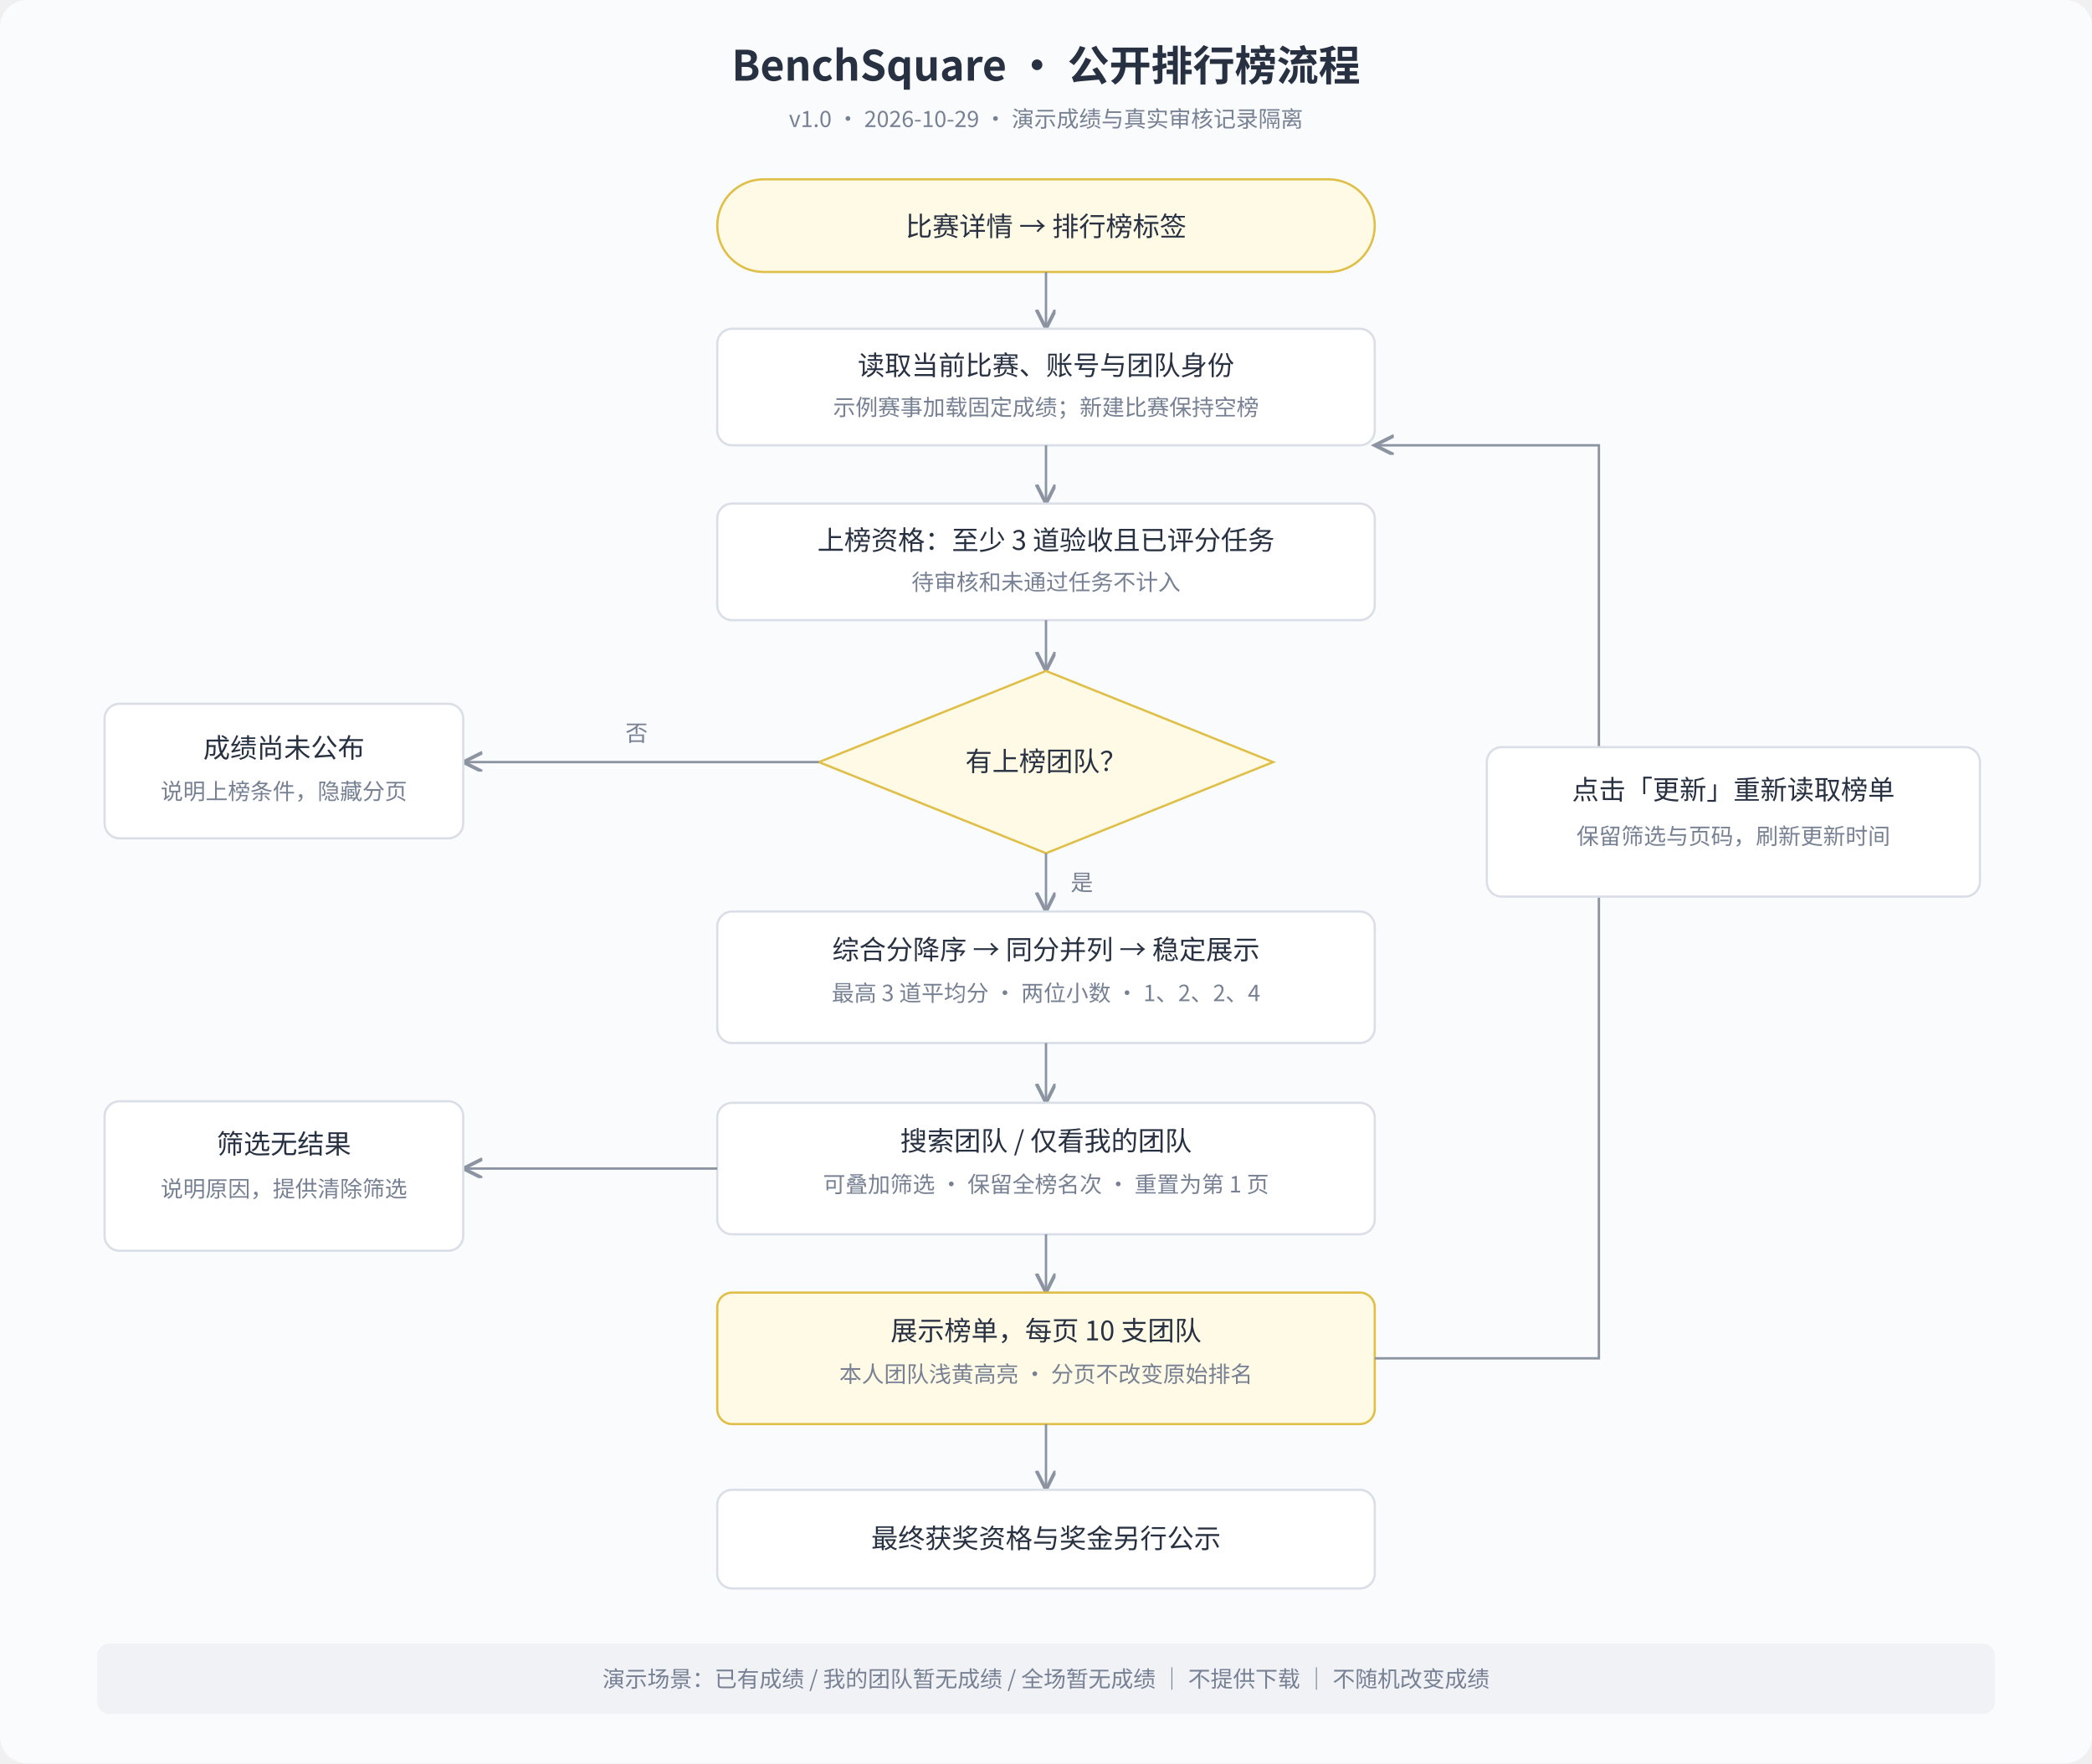
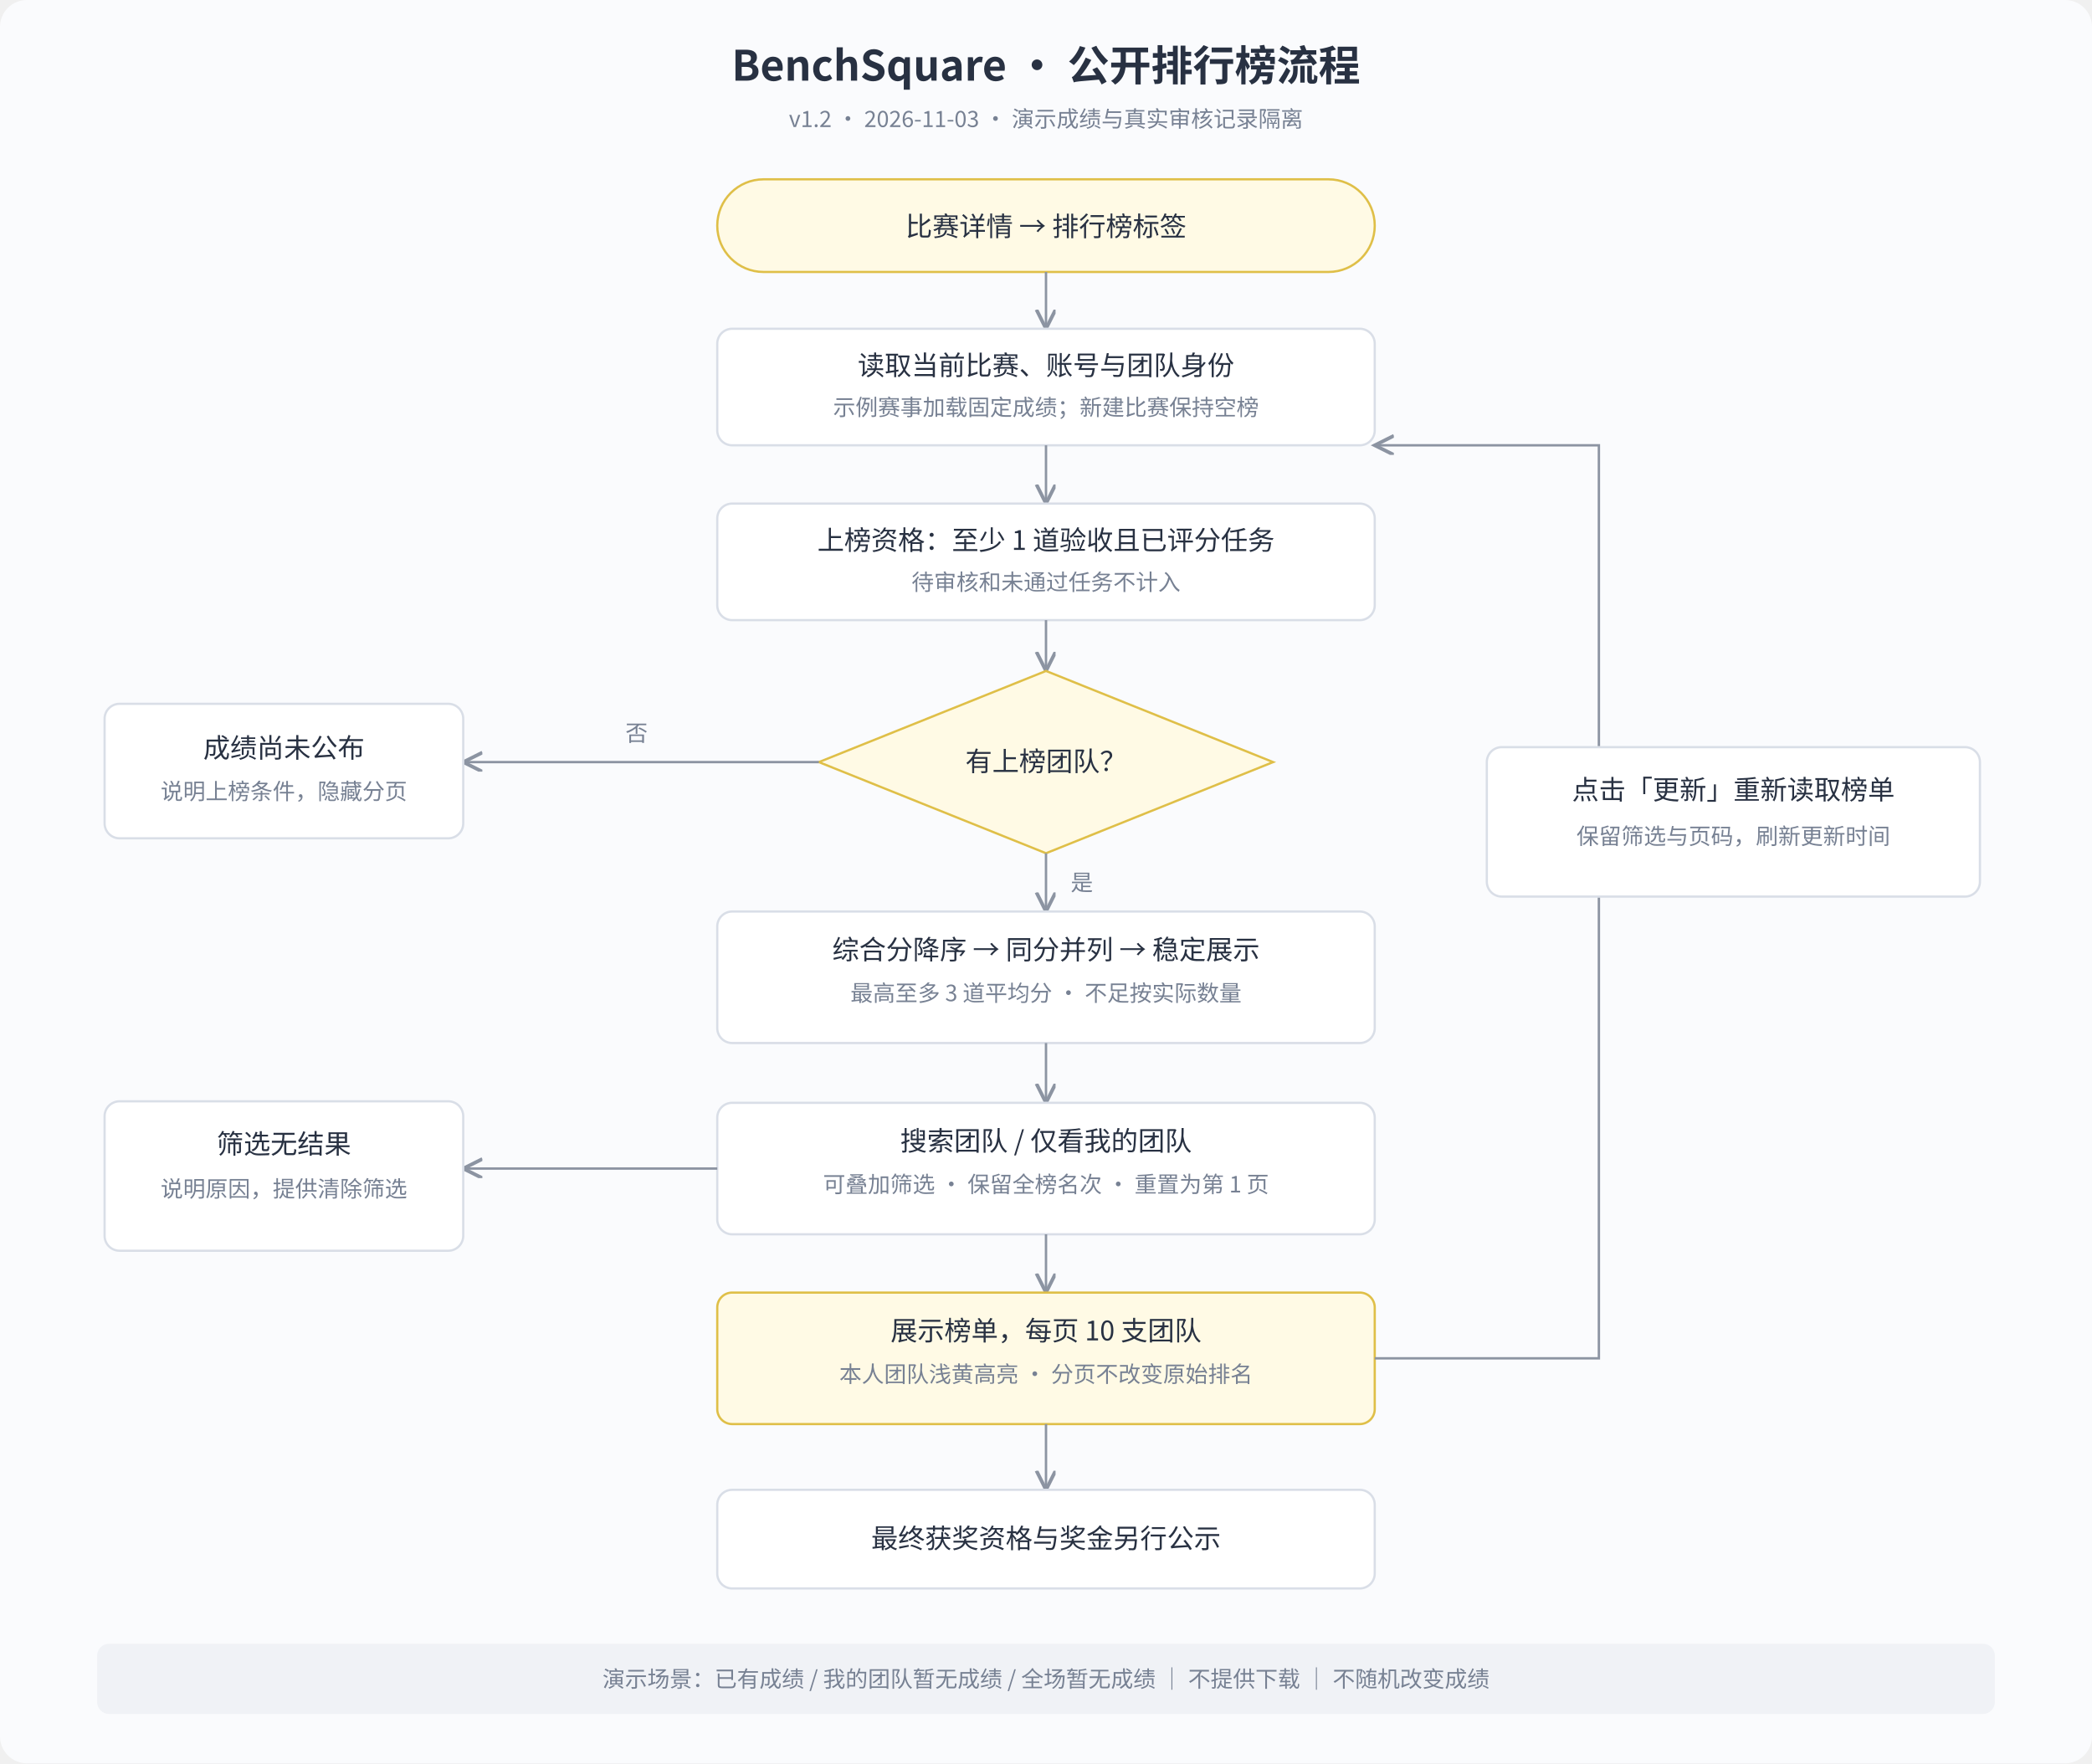
<svg xmlns="http://www.w3.org/2000/svg" width="1400" height="1180" viewBox="0 0 1400 1180">
  <defs>
    <marker id="arrow" markerWidth="10" markerHeight="10" refX="8" refY="4" orient="auto">
      <path d="M0 0L8 4L0 8" fill="none" stroke="#8c94a2" stroke-width="1.5" />
    </marker>
    <style>text{font-family:'Microsoft YaHei','Noto Sans CJK SC',sans-serif;fill:#283142;font-size:18px;text-anchor:middle}.small{font-size:15px;fill:#778193}.box{fill:#fff;stroke:#d9dee7;stroke-width:1.5}.yellow{fill:#fffae5;stroke:#dfbf48;stroke-width:1.5}.arrow{fill:none;stroke:#8c94a2;stroke-width:1.6;marker-end:url(#arrow)}</style>
  </defs>
  <rect width="1400" height="1180" rx="18" fill="#fafbfd" />
  <text x="700" y="54" style="font-size:28px;font-weight:600">BenchSquare · 公开排行榜流程</text>
-   <text class="small" x="700" y="85">v1.0 · 2026-10-29 · 演示成绩与真实审核记录隔离</text>
+   <text class="small" x="700" y="85">v1.2 · 2026-11-03 · 演示成绩与真实审核记录隔离</text>
  <rect class="yellow" x="480" y="120" width="440" height="62" rx="31" />
  <text x="700" y="158">比赛详情 → 排行榜标签</text>
  <path class="arrow" d="M700 182V220" />
  <rect class="box" x="480" y="220" width="440" height="78" rx="10" />
  <text x="700" y="251">读取当前比赛、账号与团队身份</text>
  <text class="small" x="700" y="278">示例赛事加载固定成绩；新建比赛保持空榜</text>
  <path class="arrow" d="M700 298V337" />
  <rect class="box" x="480" y="337" width="440" height="78" rx="10" />
-   <text x="700" y="368">上榜资格：至少 3 道验收且已评分任务</text>
+   <text x="700" y="368">上榜资格：至少 1 道验收且已评分任务</text>
  <text class="small" x="700" y="395">待审核和未通过任务不计入</text>
  <path class="arrow" d="M700 415V449" />
  <path class="yellow" d="M700 449L852 510L700 571L548 510Z" />
  <text x="700" y="516">有上榜团队？</text>
  <path class="arrow" d="M548 510H310" />
  <text class="small" x="426" y="496">否</text>
  <rect class="box" x="70" y="471" width="240" height="90" rx="10" />
  <text x="190" y="507">成绩尚未公布</text>
  <text class="small" x="190" y="535">说明上榜条件，隐藏分页</text>
  <path class="arrow" d="M700 571V610" />
  <text class="small" x="724" y="596">是</text>
  <rect class="box" x="480" y="610" width="440" height="88" rx="10" />
  <text x="700" y="642">综合分降序 → 同分并列 → 稳定展示</text>
-   <text class="small" x="700" y="670">最高 3 道平均分 · 两位小数 · 1、2、2、4</text>
+   <text class="small" x="700" y="670">最高至多 3 道平均分 · 不足按实际数量</text>
  <path class="arrow" d="M700 698V738" />
  <rect class="box" x="480" y="738" width="440" height="88" rx="10" />
  <text x="700" y="770">搜索团队 / 仅看我的团队</text>
  <text class="small" x="700" y="798">可叠加筛选 · 保留全榜名次 · 重置为第 1 页</text>
  <path class="arrow" d="M480 782H310" />
  <rect class="box" x="70" y="737" width="240" height="100" rx="10" />
  <text x="190" y="772">筛选无结果</text>
  <text class="small" x="190" y="801">说明原因，提供清除筛选</text>
  <path class="arrow" d="M700 826V865" />
  <rect class="yellow" x="480" y="865" width="440" height="88" rx="10" />
  <text x="700" y="897">展示榜单，每页 10 支团队</text>
  <text class="small" x="700" y="925">本人团队浅黄高亮 · 分页不改变原始排名</text>
  <path class="arrow" d="M920 909H1070V298H920" />
  <rect class="box" x="995" y="500" width="330" height="100" rx="10" />
  <text x="1160" y="535">点击「更新」重新读取榜单</text>
  <text class="small" x="1160" y="565">保留筛选与页码，刷新更新时间</text>
  <path class="arrow" d="M700 953V997" />
  <rect class="box" x="480" y="997" width="440" height="66" rx="10" />
  <text x="700" y="1036">最终获奖资格与奖金另行公示</text>
  <rect x="65" y="1100" width="1270" height="47" rx="8" fill="#f0f2f6" />
  <text class="small" x="700" y="1129">演示场景：已有成绩 / 我的团队暂无成绩 / 全场暂无成绩 ｜ 不提供下载 ｜ 不随机改变成绩</text>
</svg>
